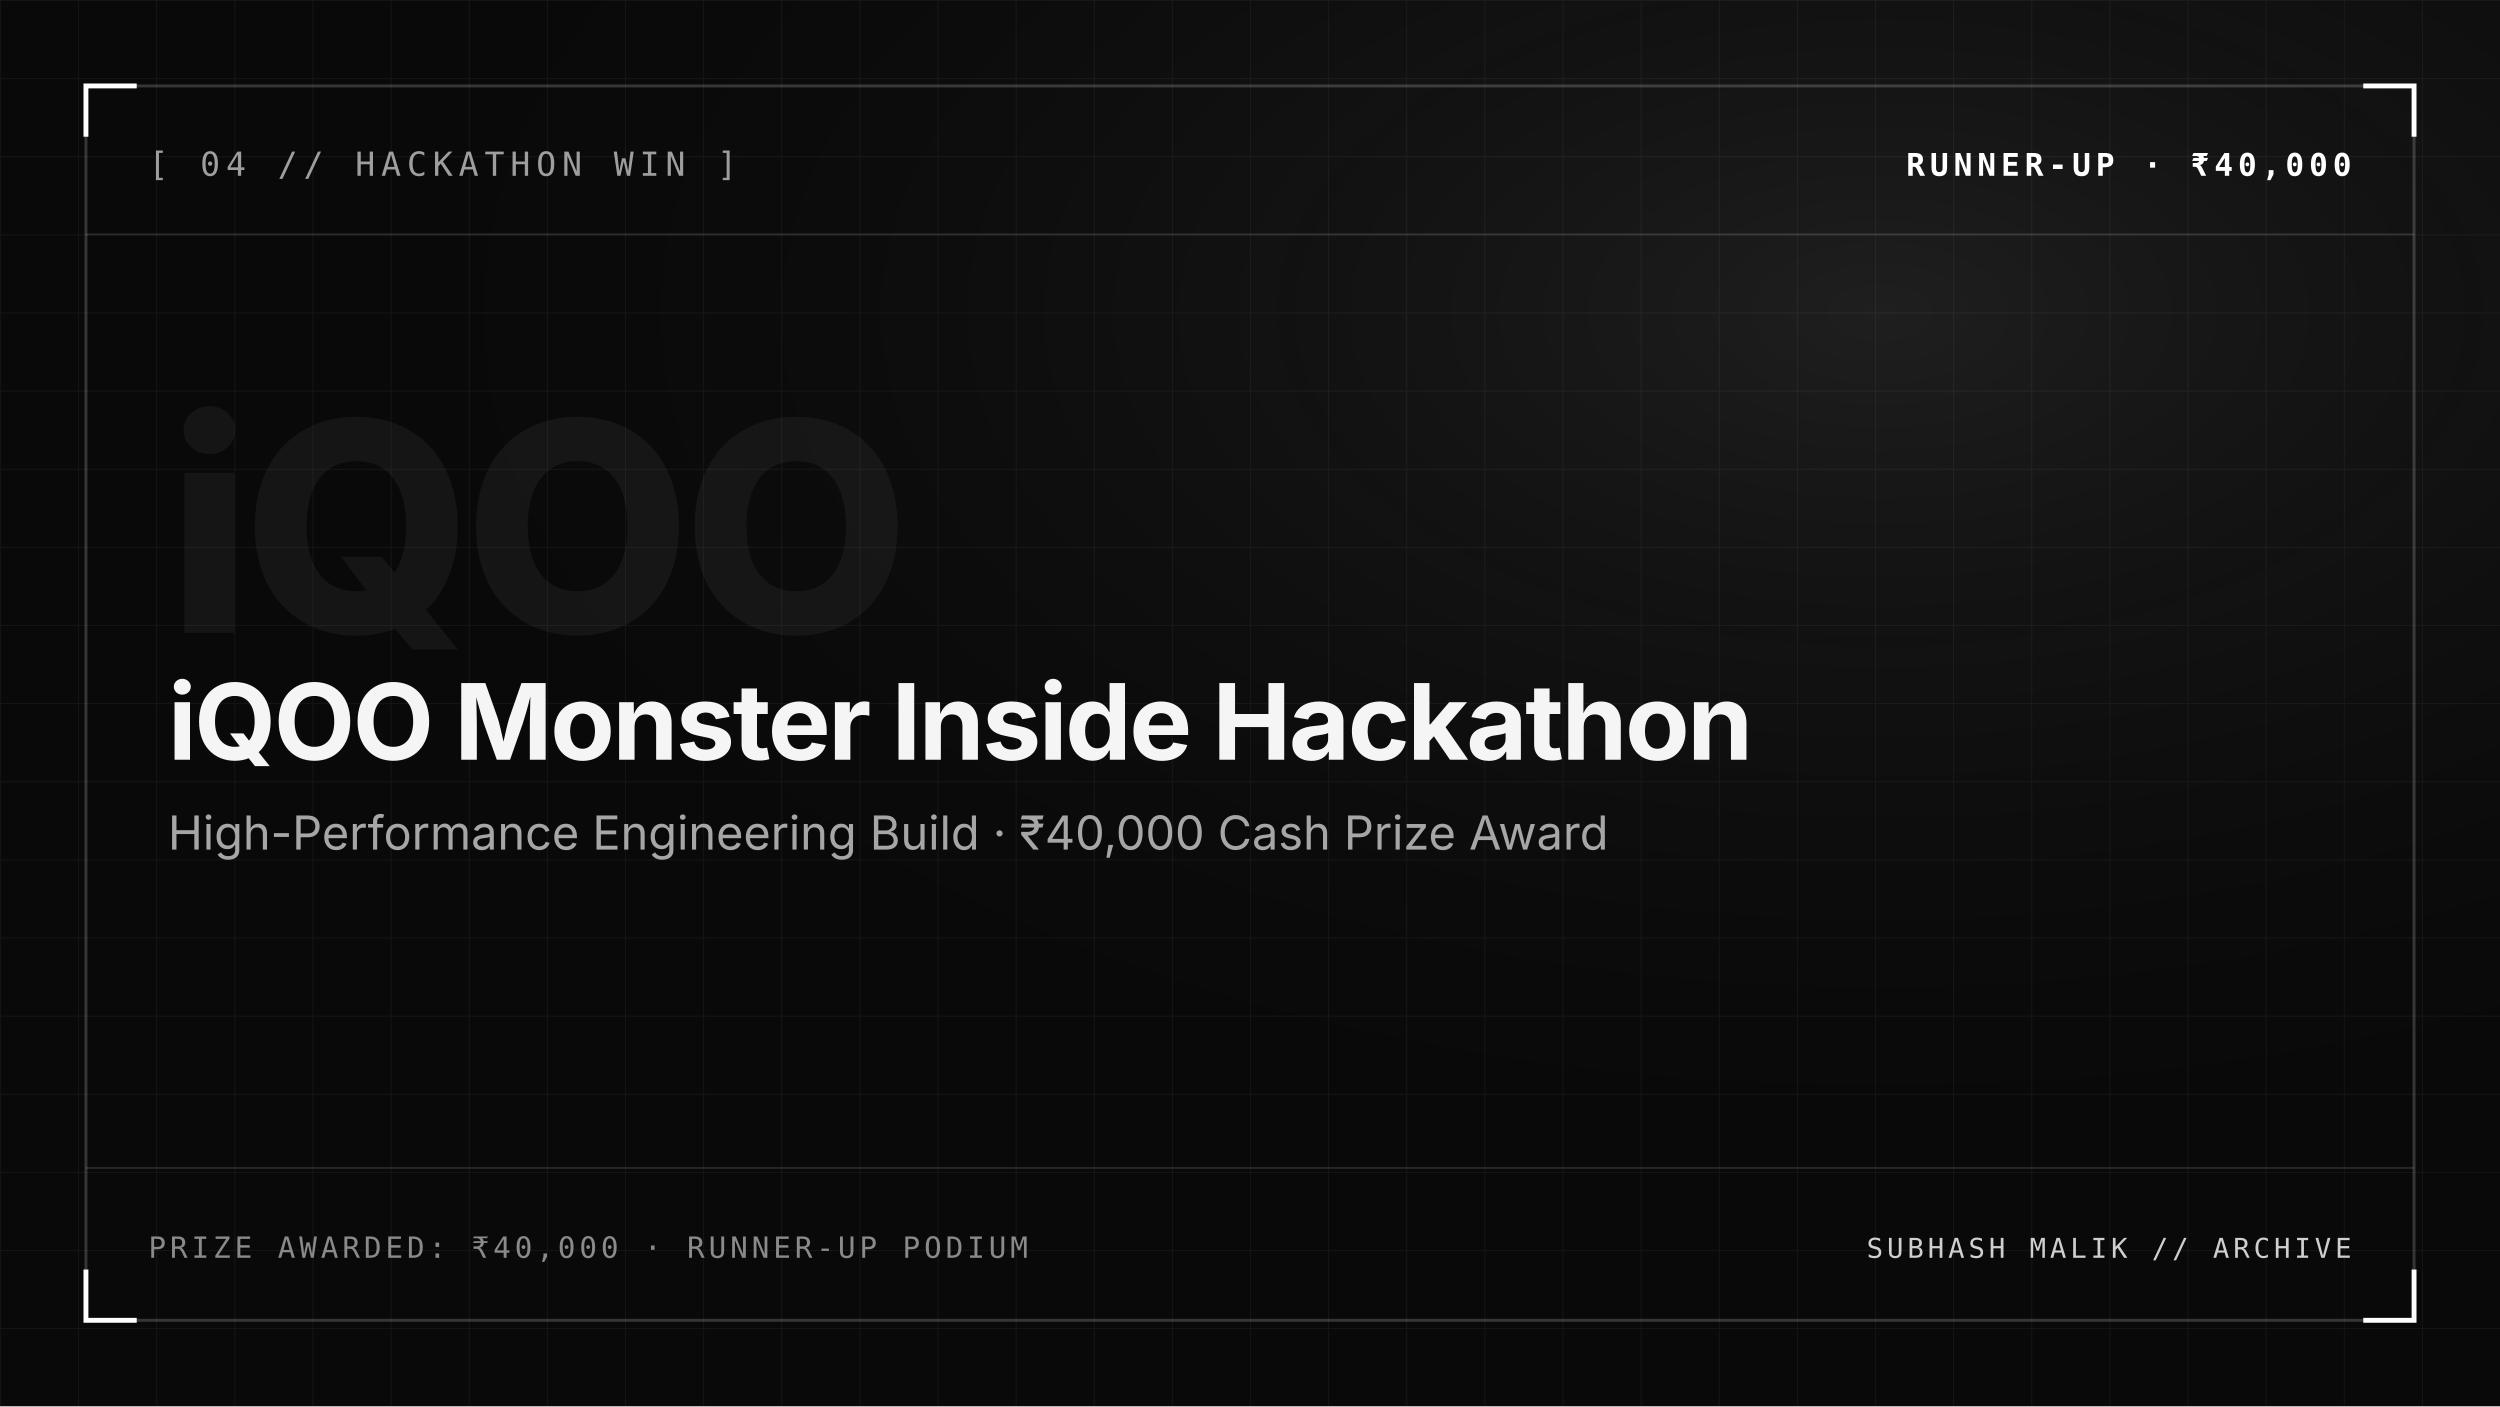
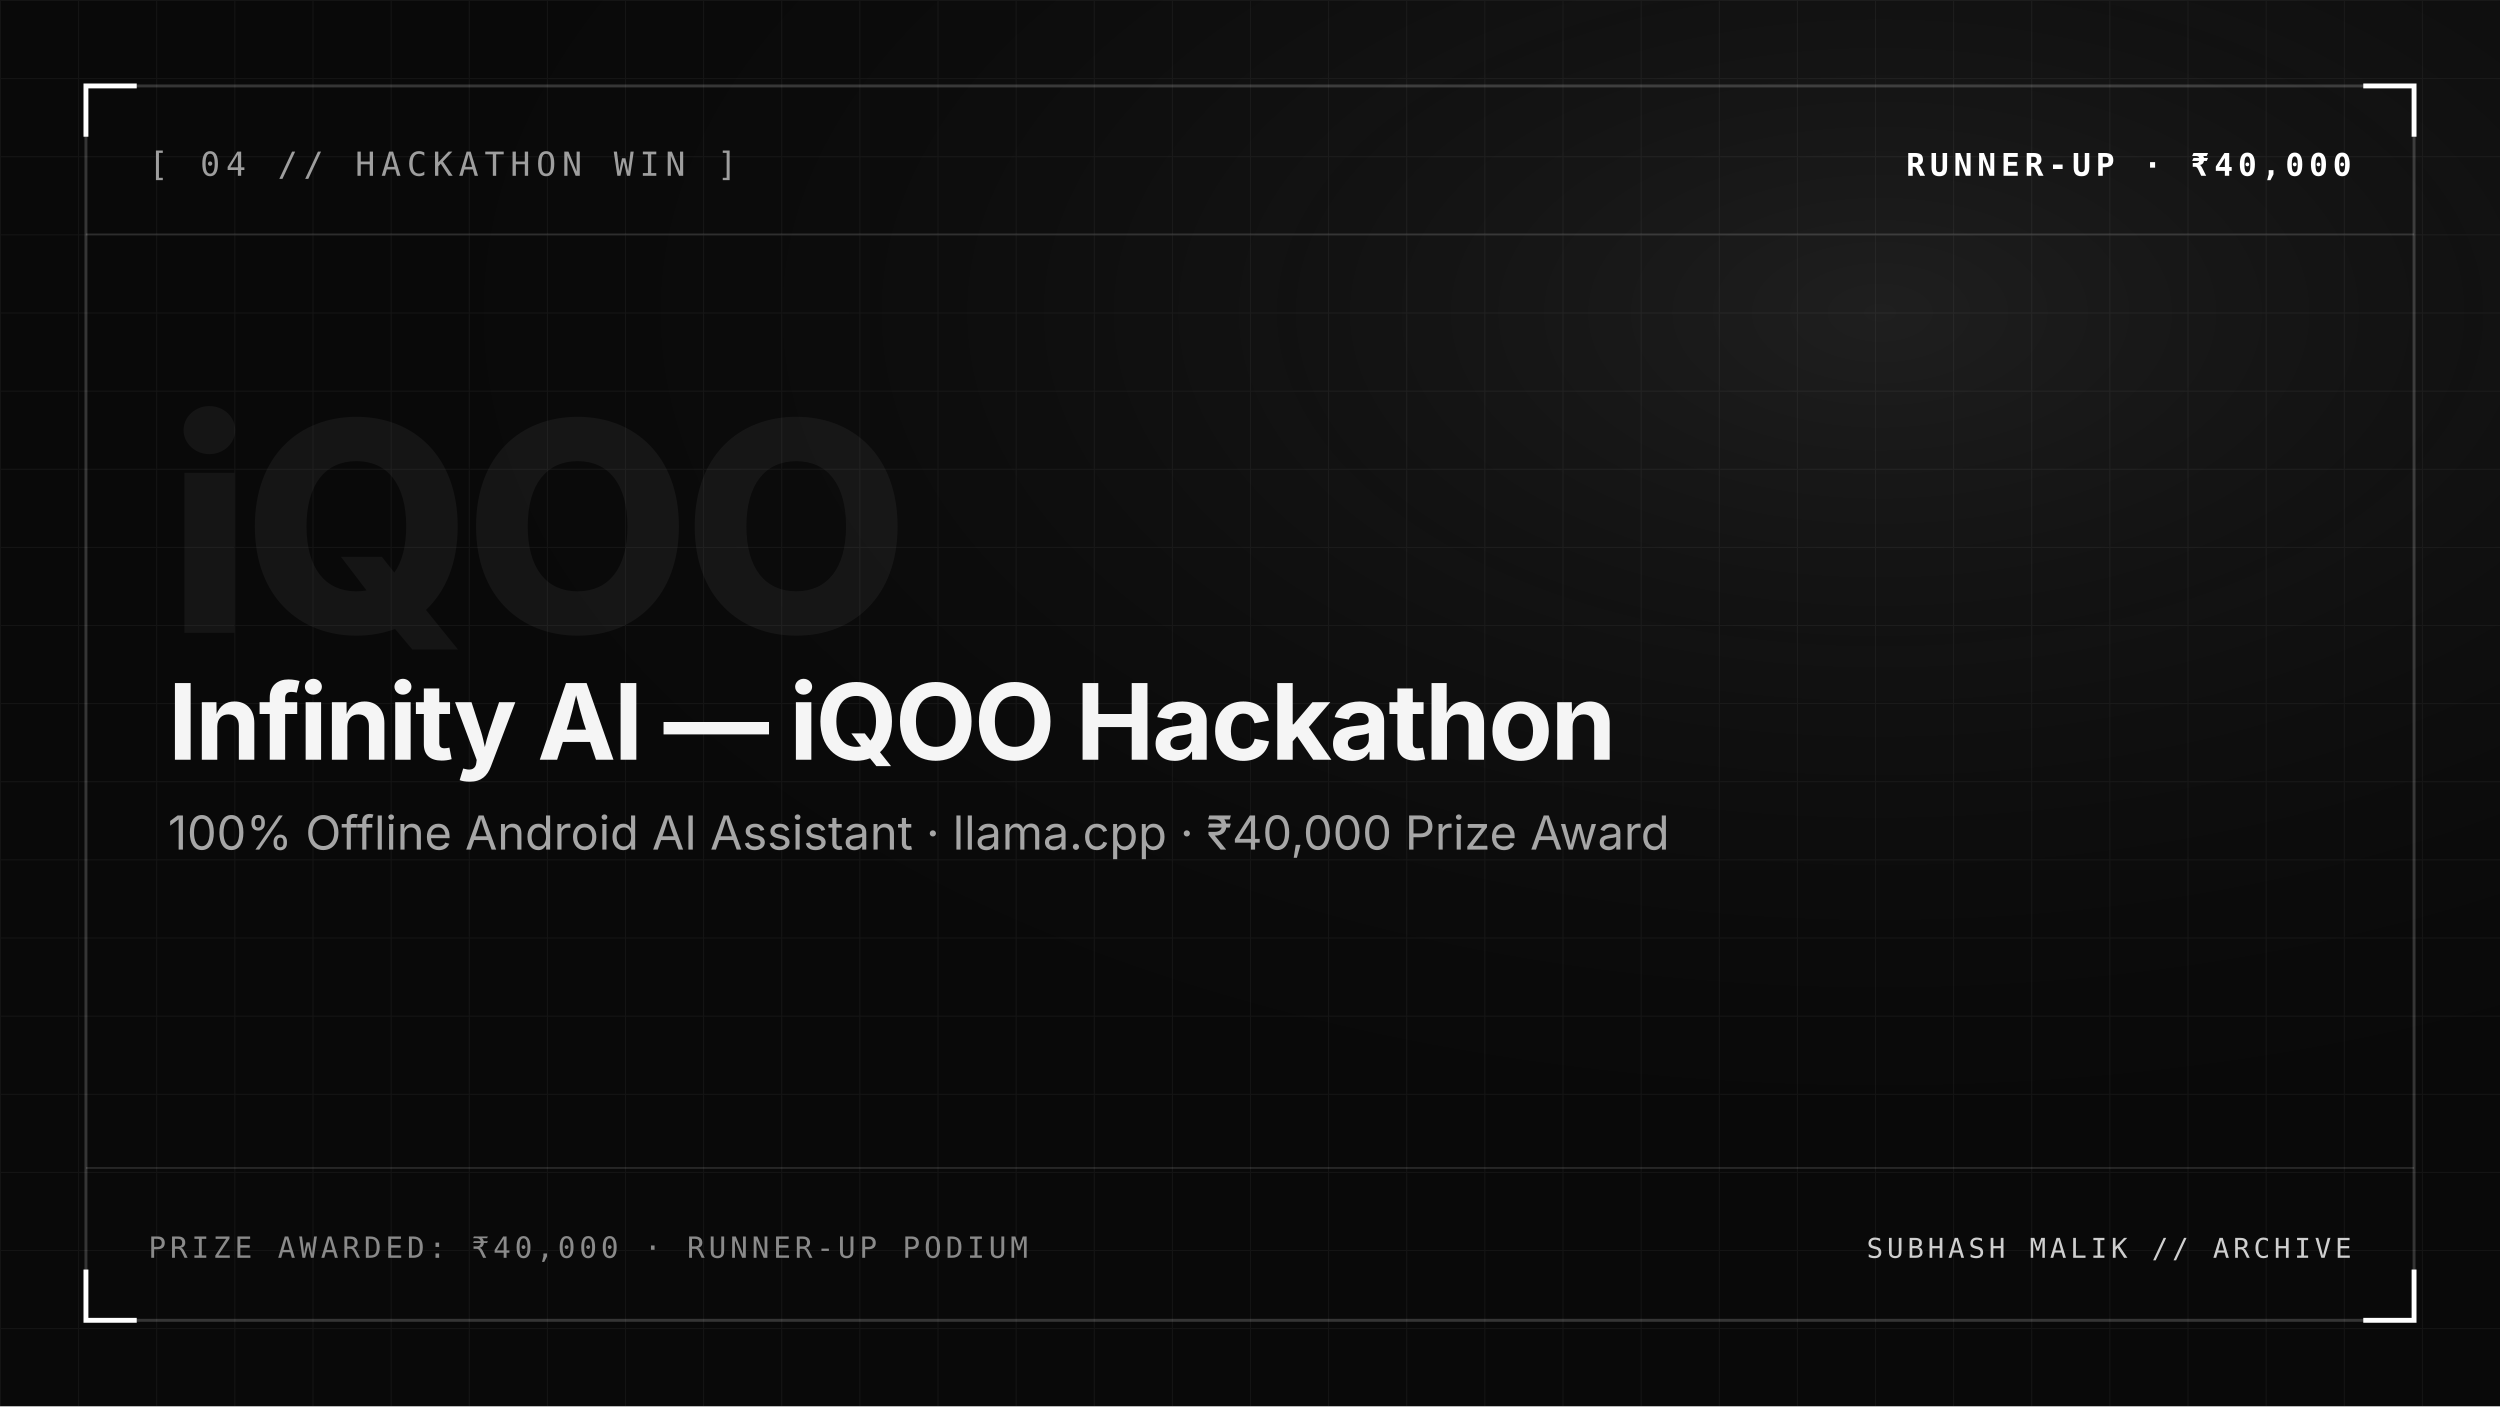
<svg xmlns="http://www.w3.org/2000/svg" viewBox="0 0 1280 720" fill="none">
  <rect width="1280" height="720" fill="#090909" />
  <defs>
    <pattern id="g" width="40" height="40" patternUnits="userSpaceOnUse">
      <path d="M 40 0 L 0 0 0 40" fill="none" stroke="rgba(255,255,255,0.045)" stroke-width="1" />
    </pattern>
    <radialGradient id="glow" cx="75%" cy="22%" r="65%">
      <stop offset="0%" stop-color="rgba(255,255,255,0.09)" />
      <stop offset="100%" stop-color="rgba(0,0,0,0)" />
    </radialGradient>
  </defs>
  <rect width="1280" height="720" fill="url(#g)" />
  <rect width="1280" height="720" fill="url(#glow)" />
  <rect x="44" y="44" width="1192" height="632" stroke="rgba(255,255,255,0.18)" stroke-width="1.5" />
  <path d="M44 70V44H70" stroke="#FFFFFF" stroke-width="2.5" />
  <path d="M1210 44H1236V70" stroke="#FFFFFF" stroke-width="2.5" />
  <path d="M44 650V676H70" stroke="#FFFFFF" stroke-width="2.5" />
  <path d="M1210 676H1236V650" stroke="#FFFFFF" stroke-width="2.5" />
  <line x1="44" y1="120" x2="1236" y2="120" stroke="rgba(255,255,255,0.12)" stroke-width="1" />
  <text x="76" y="90" fill="#9E9E9E" font-family="ui-monospace, SFMono-Regular, Menlo, monospace" font-size="17" letter-spacing="3">[ 04 // HACKATHON WIN ]</text>
  <text x="1204" y="90" text-anchor="end" fill="#FFFFFF" font-family="ui-monospace, SFMono-Regular, Menlo, monospace" font-weight="700" font-size="16" letter-spacing="2.5">RUNNER-UP · ₹40,000</text>
  <text x="86" y="324" fill="rgba(255,255,255,0.05)" font-family="-apple-system, BlinkMacSystemFont, sans-serif" font-weight="800" font-size="150" letter-spacing="-4">iQOO</text>
-   <text x="86" y="389" fill="#F5F5F5" font-family="-apple-system, BlinkMacSystemFont, Segoe UI, sans-serif" font-weight="700" font-size="54" letter-spacing="-1.2">iQOO Monster Inside Hackathon</text>
-   <text x="86" y="435" fill="#A6A6A6" font-family="-apple-system, BlinkMacSystemFont, Segoe UI, sans-serif" font-weight="400" font-size="24">High-Performance Engineering Build · ₹40,000 Cash Prize Award</text>
+   <text x="86" y="389" fill="#F5F5F5" font-family="-apple-system, BlinkMacSystemFont, Segoe UI, sans-serif" font-weight="700" font-size="54" letter-spacing="-1.2">Infinity AI — iQOO Hackathon</text>
+   <text x="86" y="435" fill="#A6A6A6" font-family="-apple-system, BlinkMacSystemFont, Segoe UI, sans-serif" font-weight="400" font-size="24">100% Offline Android AI Assistant · llama.cpp · ₹40,000 Prize Award</text>
  <line x1="44" y1="598" x2="1236" y2="598" stroke="rgba(255,255,255,0.12)" stroke-width="1" />
  <text x="76" y="644" fill="#8A8A8A" font-family="ui-monospace, SFMono-Regular, Menlo, monospace" font-size="15" letter-spacing="2">PRIZE AWARDED: ₹40,000 · RUNNER-UP PODIUM</text>
  <text x="1204" y="644" text-anchor="end" fill="#CFCFCF" font-family="ui-monospace, SFMono-Regular, Menlo, monospace" font-size="14" letter-spacing="2">SUBHASH MALIK // ARCHIVE</text>
</svg>
